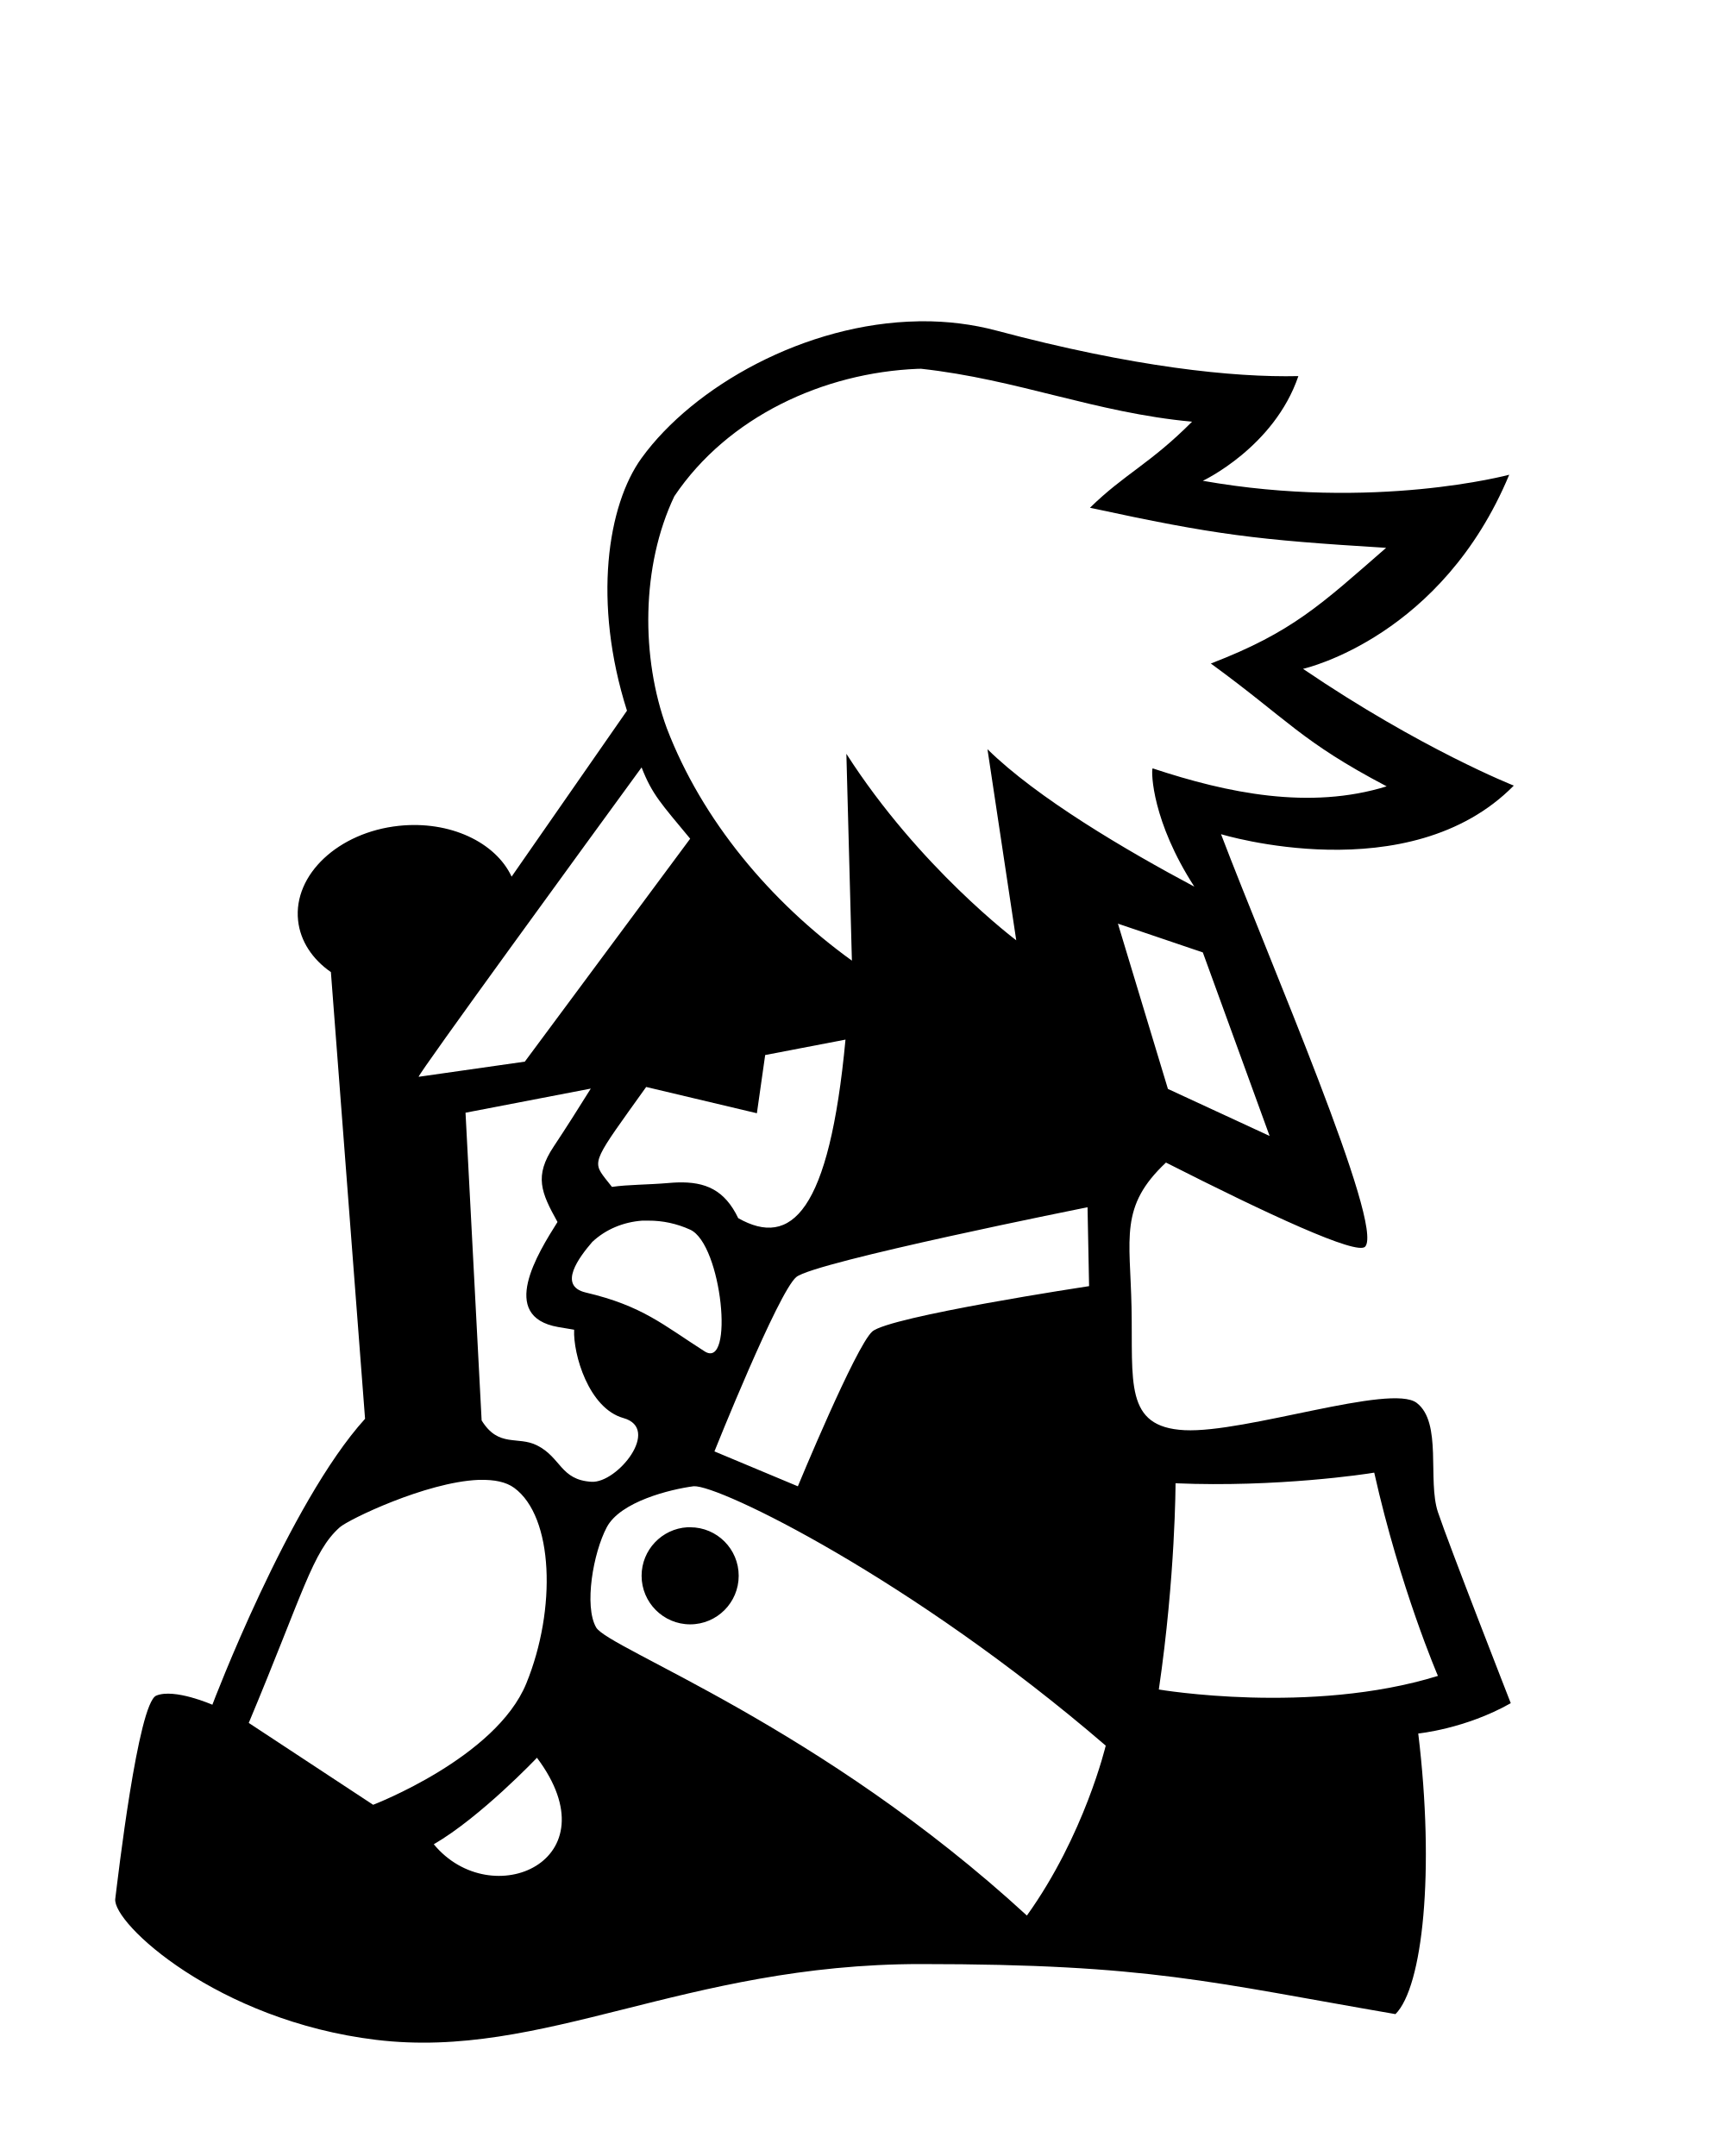
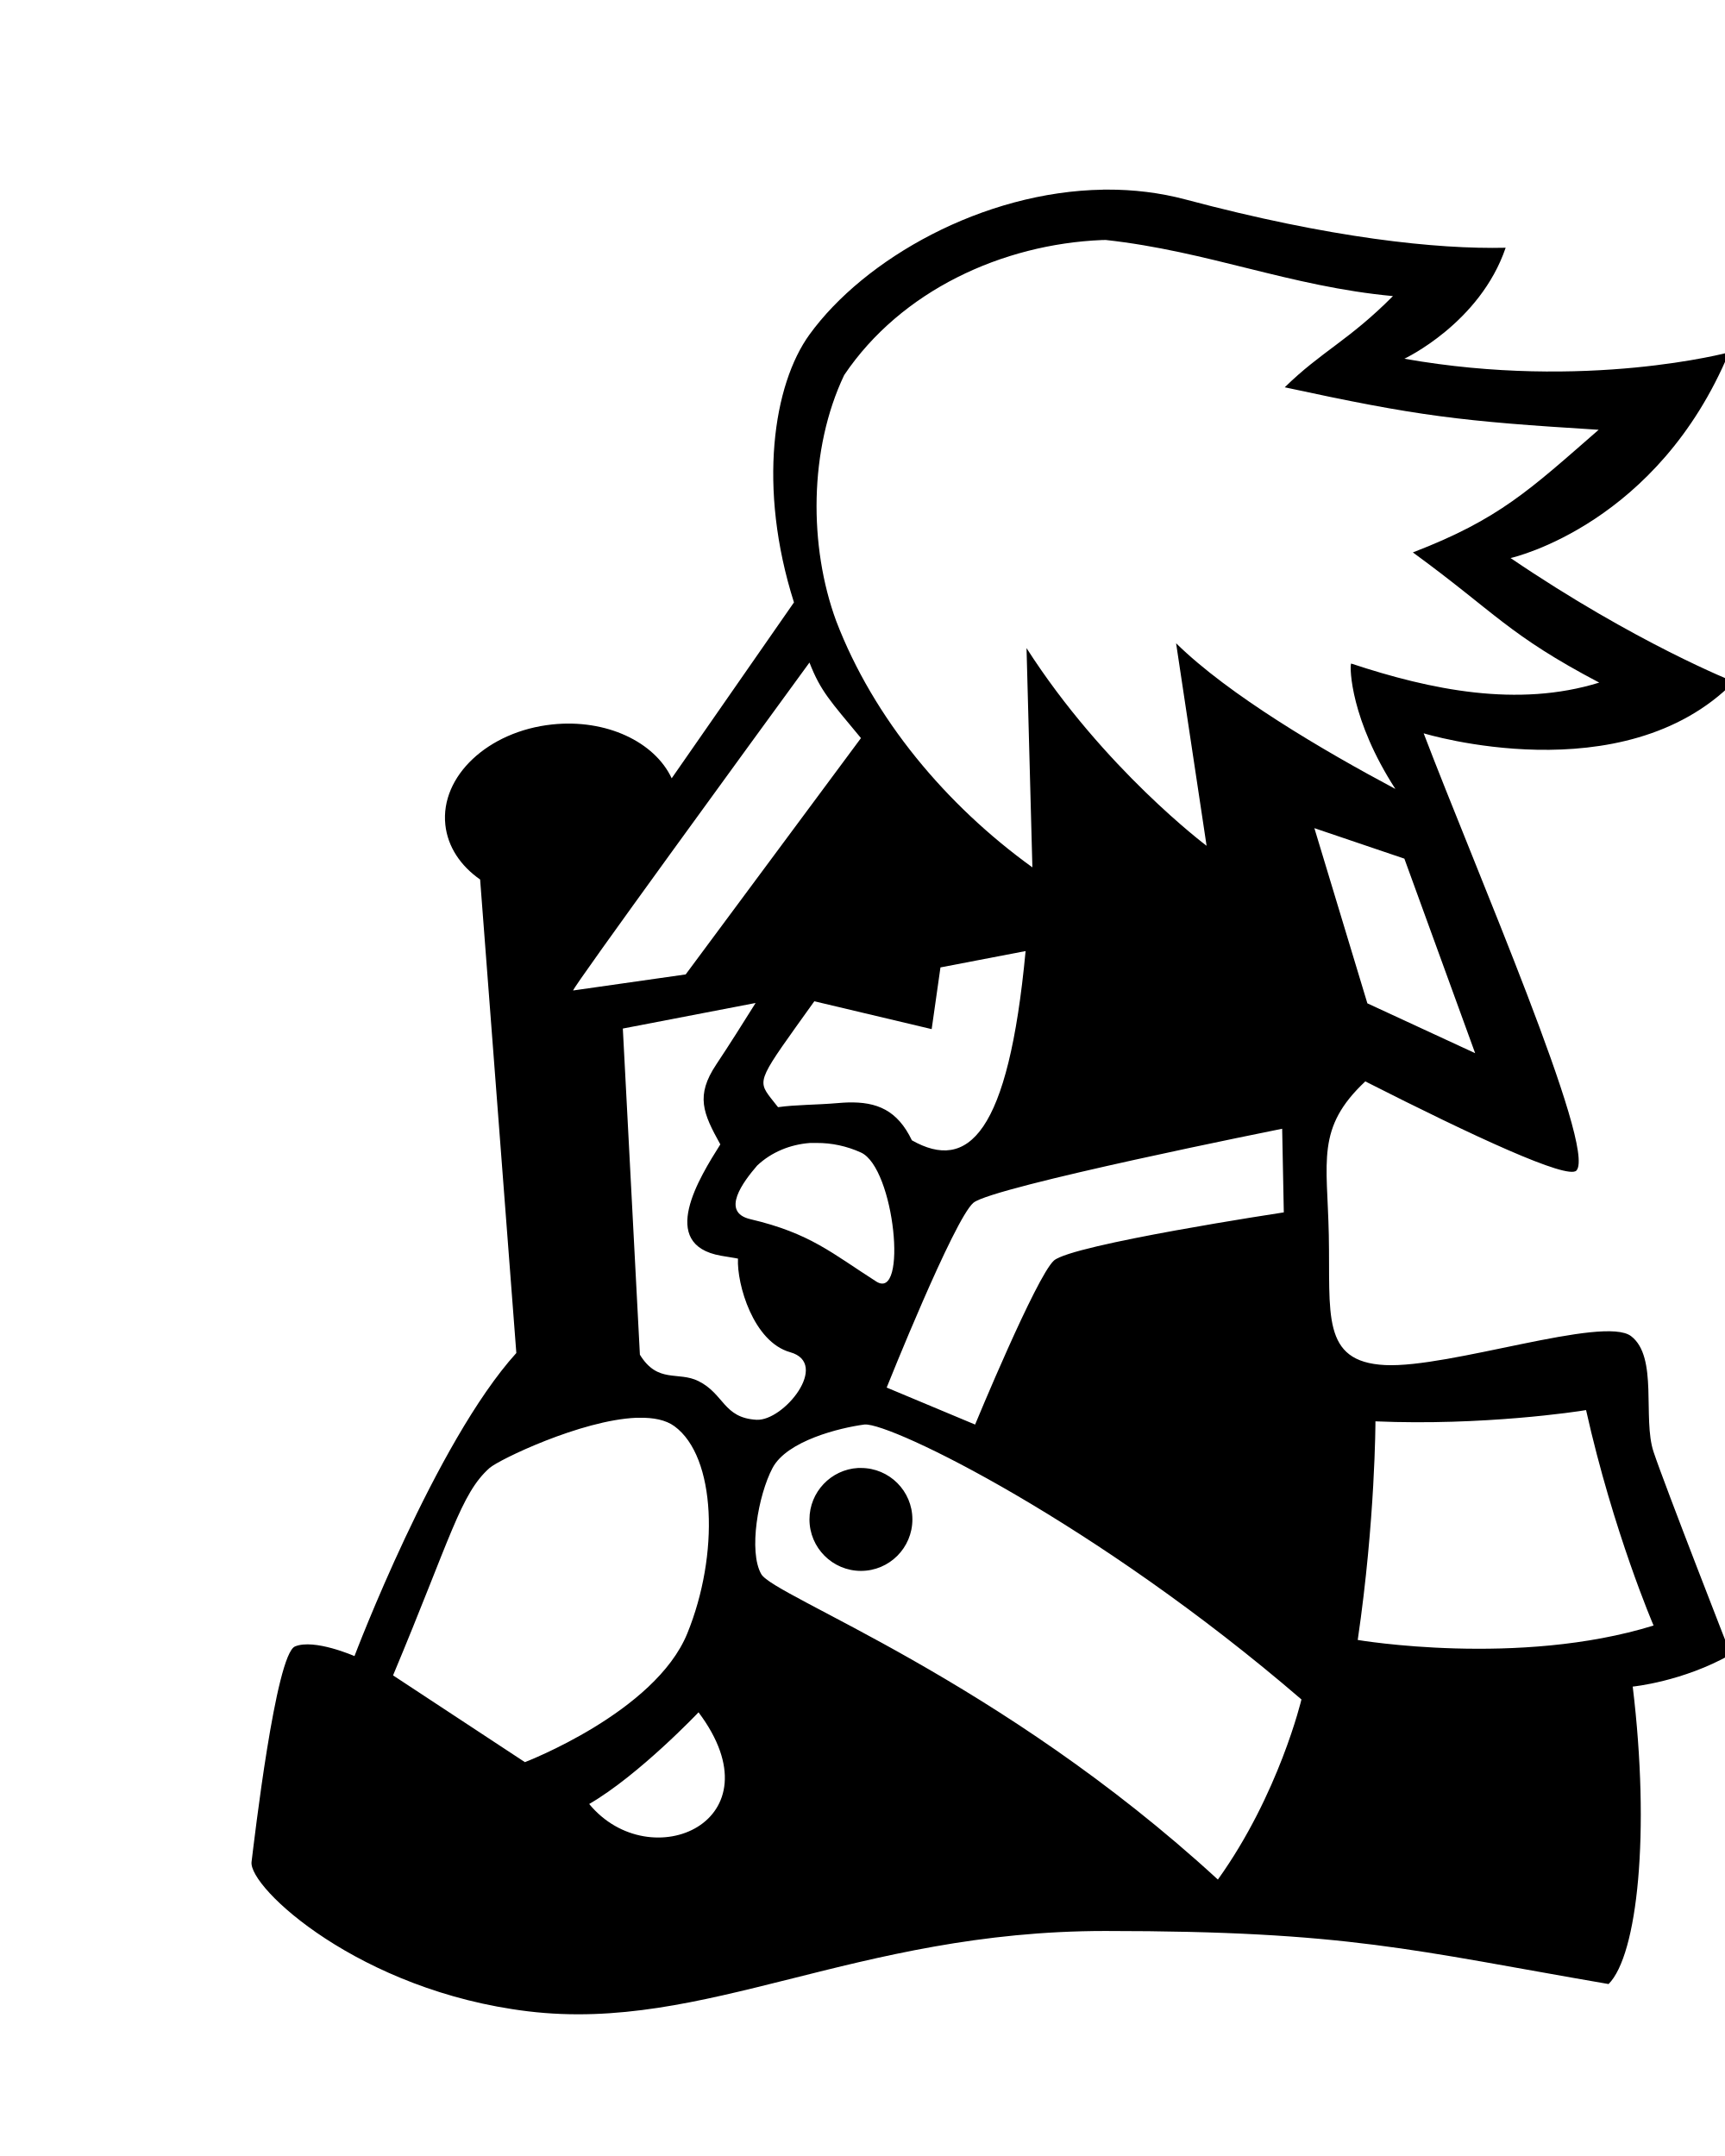
<svg xmlns="http://www.w3.org/2000/svg" viewBox="0 0 800 1000">
-   <g fill="currentColor">
+   <g transform="translate(60, -70) scale(1.06)" fill="currentColor">
    <path d="M 426.051,149.005 C 426.052,149.006 426.051,149.034 426.051,149.036 C 426.036,149.036 426.002,149.036 425.989,149.036 C 373.424,149.853 321.557,179.292 297.551,212.442 C 281.731,234.29 274.794,279.32 290.77,329.63 L 237.27,406.598 C 229.83,390.652 208.629,380.529 184.989,383.036 C 156.923,386.012 135.986,405.672 138.239,426.911 C 139.266,436.591 144.937,444.941 153.458,450.88 L 169.301,658.067 C 133.867,697.185 98.489,790.692 98.489,790.692 C 98.489,790.692 80.899,782.956 72.458,786.473 C 64.016,789.991 54.595,871.622 53.458,880.723 C 52.051,891.979 100.753,937.232 174.458,946.13 C 252.219,955.517 317.251,910.973 426.989,910.973 C 533.294,910.973 561.355,919.42 647.176,934.192 C 659.839,921.53 665.477,868.05 657.739,804.036 C 657.739,804.036 679.542,801.932 700.645,789.973 C 700.645,789.973 671.788,716.121 666.864,701.348 C 661.94,686.576 668.979,659.837 657.02,650.692 C 645.062,641.547 577.533,664.755 549.395,663.348 C 521.257,661.941 525.474,640.849 524.77,606.38 C 524.108,573.955 519.082,559.556 540.739,539.223 C 588.019,563.212 629.309,582.377 633.114,578.223 C 642.047,568.473 588.781,446.001 566.27,386.911 C 566.27,386.911 653.513,413.621 702.051,364.38 C 702.051,364.38 659.16,347.496 604.301,310.223 C 606.247,309.779 668.766,294.978 699.926,220.192 C 699.926,220.192 637.323,237.074 557.833,223.005 C 557.833,223.005 590.89,207.504 602.145,174.442 C 571.897,175.146 525.487,170.231 462.176,153.348 C 450.862,150.331 439.274,148.962 427.708,149.005 C 427.423,149.006 427.12,148.998 426.833,149.005 C 426.761,149.006 426.684,149.002 426.614,149.005 C 426.607,149.005 426.589,149.004 426.583,149.005 C 426.557,149.004 426.515,149.005 426.489,149.005 C 426.486,149.005 426.464,149.005 426.458,149.005 C 426.427,149.005 426.363,149.004 426.333,149.005 C 426.321,149.005 426.282,149.005 426.27,149.005 C 426.266,149.005 426.243,149.004 426.239,149.005 C 426.236,149.005 426.21,149.005 426.208,149.005 C 426.205,149.004 426.183,149.005 426.176,149.005 C 426.174,149.005 426.148,149.005 426.145,149.005 C 426.142,149.004 426.117,149.005 426.114,149.005 C 426.11,149.004 426.086,149.005 426.083,149.005 C 426.081,149.004 426.053,149.005 426.051,149.005 z M 427.114,171.036 C 472.085,175.976 507.73,191.394 552.833,195.598 C 533.454,215.092 521.631,219.714 505.489,235.505 C 563.934,248.148 582.036,250.346 642.833,254.098 C 612.741,280.32 599.372,293.231 561.551,307.755 C 597.848,334.269 603.284,343.769 643.083,364.723 C 607.374,375.791 569.273,367.873 534.739,356.442 C 534.708,356.425 534.671,356.416 534.645,356.411 C 534.639,356.41 534.62,356.411 534.614,356.411 C 534.609,356.412 534.588,356.409 534.583,356.411 C 534.564,356.42 534.534,356.452 534.52,356.473 C 534.517,356.479 534.492,356.498 534.489,356.505 C 533.879,358.304 534.338,381.01 553.895,411.255 C 522.358,394.461 481.046,370.195 457.958,347.505 L 471.301,436.13 C 471.301,436.13 426.286,402.388 392.52,349.63 L 395.083,445.567 C 357.301,418.296 325.582,380.458 309.239,337.755 C 297.256,305.141 297.272,262.665 312.739,230.161 C 337.592,193.228 381.915,172.857 425.614,171.067 L 426.114,171.067 L 427.114,171.036 z M 297.551,355.942 C 302.476,368.604 306.717,372.825 320.083,389.005 L 243.395,492.411 L 194.145,499.442 C 194.066,497.901 273.027,389.576 297.551,355.942 z M 518.458,428.411 L 557.833,441.755 L 588.801,526.88 L 541.645,505.067 L 518.458,428.411 z M 392.114,482.192 C 384.579,562.416 366.887,578.881 342.364,565.005 C 336.093,551.935 327.203,548.05 314.208,548.442 C 312.923,548.481 311.574,548.574 310.208,548.692 C 300.187,549.554 291.457,549.401 283.801,550.505 C 282.837,549.333 281.786,548.01 280.676,546.567 C 274.4,538.408 275.406,538.109 299.676,504.161 L 351.02,516.348 L 354.864,489.348 L 392.114,482.192 z M 273.989,504.911 C 268.767,513.26 262.279,523.553 256.77,531.817 C 247.647,545.502 250.939,553.093 258.551,566.786 C 249.423,581.281 231.044,610.636 258.864,615.505 C 261.455,615.958 263.918,616.361 266.27,616.755 C 265.731,627.959 272.984,653.207 289.114,657.723 C 306.7,662.647 286.291,687.989 274.333,687.286 C 259.856,686.434 260.275,676.007 249.02,670.38 C 240.112,665.926 231.226,671.601 223.364,658.817 L 215.895,516.098 L 273.989,504.911 z M 504.364,559.942 L 505.083,596.536 C 505.083,596.536 412.227,610.595 404.489,617.63 C 396.751,624.664 370.02,689.38 370.02,689.38 L 331.333,673.192 C 331.333,673.192 360.86,599.352 369.301,592.317 C 377.743,585.283 504.364,559.942 504.364,559.942 z M 297.833,566.161 C 297.901,566.156 297.983,566.165 298.051,566.161 C 298.12,566.156 298.201,566.165 298.27,566.161 C 298.34,566.156 298.419,566.165 298.489,566.161 C 298.559,566.157 298.637,566.165 298.708,566.161 C 298.779,566.157 298.856,566.164 298.926,566.161 C 298.998,566.157 299.074,566.164 299.145,566.161 C 299.217,566.158 299.292,566.164 299.364,566.161 C 299.437,566.158 299.51,566.163 299.583,566.161 C 299.73,566.156 299.872,566.164 300.02,566.161 C 300.247,566.156 300.48,566.163 300.708,566.161 C 307.246,566.111 313.911,567.534 320.083,570.348 C 334.843,577.079 340.652,635.64 326.77,626.786 C 307.487,614.488 297.972,605.686 271.676,599.505 C 258.478,596.402 268.643,583.053 274.676,576.036 C 280.927,570.152 289.14,566.798 297.833,566.161 z M 637.145,683.067 C 637.17,683.062 637.187,683.071 637.208,683.067 C 637.212,683.067 637.235,683.067 637.239,683.067 C 637.252,683.067 637.291,683.066 637.301,683.067 C 637.305,683.067 637.33,683.067 637.333,683.067 C 649.291,736.515 666.864,777.317 666.864,777.317 C 607.774,795.607 537.426,783.63 537.426,783.63 C 545.164,730.871 545.176,687.973 545.176,687.973 C 592.125,689.985 633.96,683.658 637.145,683.067 z M 221.77,686.411 C 221.865,686.407 221.957,686.414 222.051,686.411 C 222.147,686.407 222.238,686.414 222.333,686.411 C 222.428,686.408 222.519,686.413 222.614,686.411 C 222.709,686.408 222.8,686.413 222.895,686.411 C 229.226,686.271 234.671,687.331 238.458,690.098 C 256.747,703.464 258.152,746.348 244.083,780.817 C 230.014,815.286 173.051,837.098 173.051,837.098 L 115.364,799.13 C 140.688,738.633 144.921,719.635 157.583,708.38 C 161.625,704.786 197.521,687.458 221.77,686.411 z M 321.551,689.348 C 321.555,689.347 321.579,689.35 321.583,689.348 C 321.585,689.348 321.611,689.348 321.614,689.348 C 321.619,689.348 321.64,689.348 321.645,689.348 C 321.66,689.349 321.692,689.348 321.708,689.348 C 321.714,689.348 321.736,689.348 321.739,689.348 C 333.436,688.65 422.765,732.188 512.801,809.661 C 512.801,809.661 502.97,851.19 476.239,888.473 C 380.57,800.542 282.085,764.665 276.458,754.817 C 270.83,744.969 275.064,720.338 281.395,708.38 C 287.726,696.421 310.937,690.786 321.489,689.38 C 321.493,689.379 321.516,689.381 321.52,689.38 C 321.529,689.376 321.543,689.351 321.551,689.348 z M 318.801,708.38 C 306.975,709.049 297.551,718.887 297.551,730.88 C 297.551,743.305 307.657,753.411 320.083,753.411 C 332.508,753.411 342.583,743.305 342.583,730.88 C 342.583,718.454 332.508,708.38 320.083,708.38 C 319.791,708.38 319.496,708.369 319.208,708.38 C 319.114,708.383 319.02,708.375 318.926,708.38 C 318.88,708.382 318.848,708.377 318.801,708.38 z M 249.02,815.286 C 284.896,863.12 227.908,887.77 201.176,855.411 C 222.983,842.749 249.02,815.286 249.02,815.286 z " />
+    id="path2356" /&gt;
  </g>
</svg>
